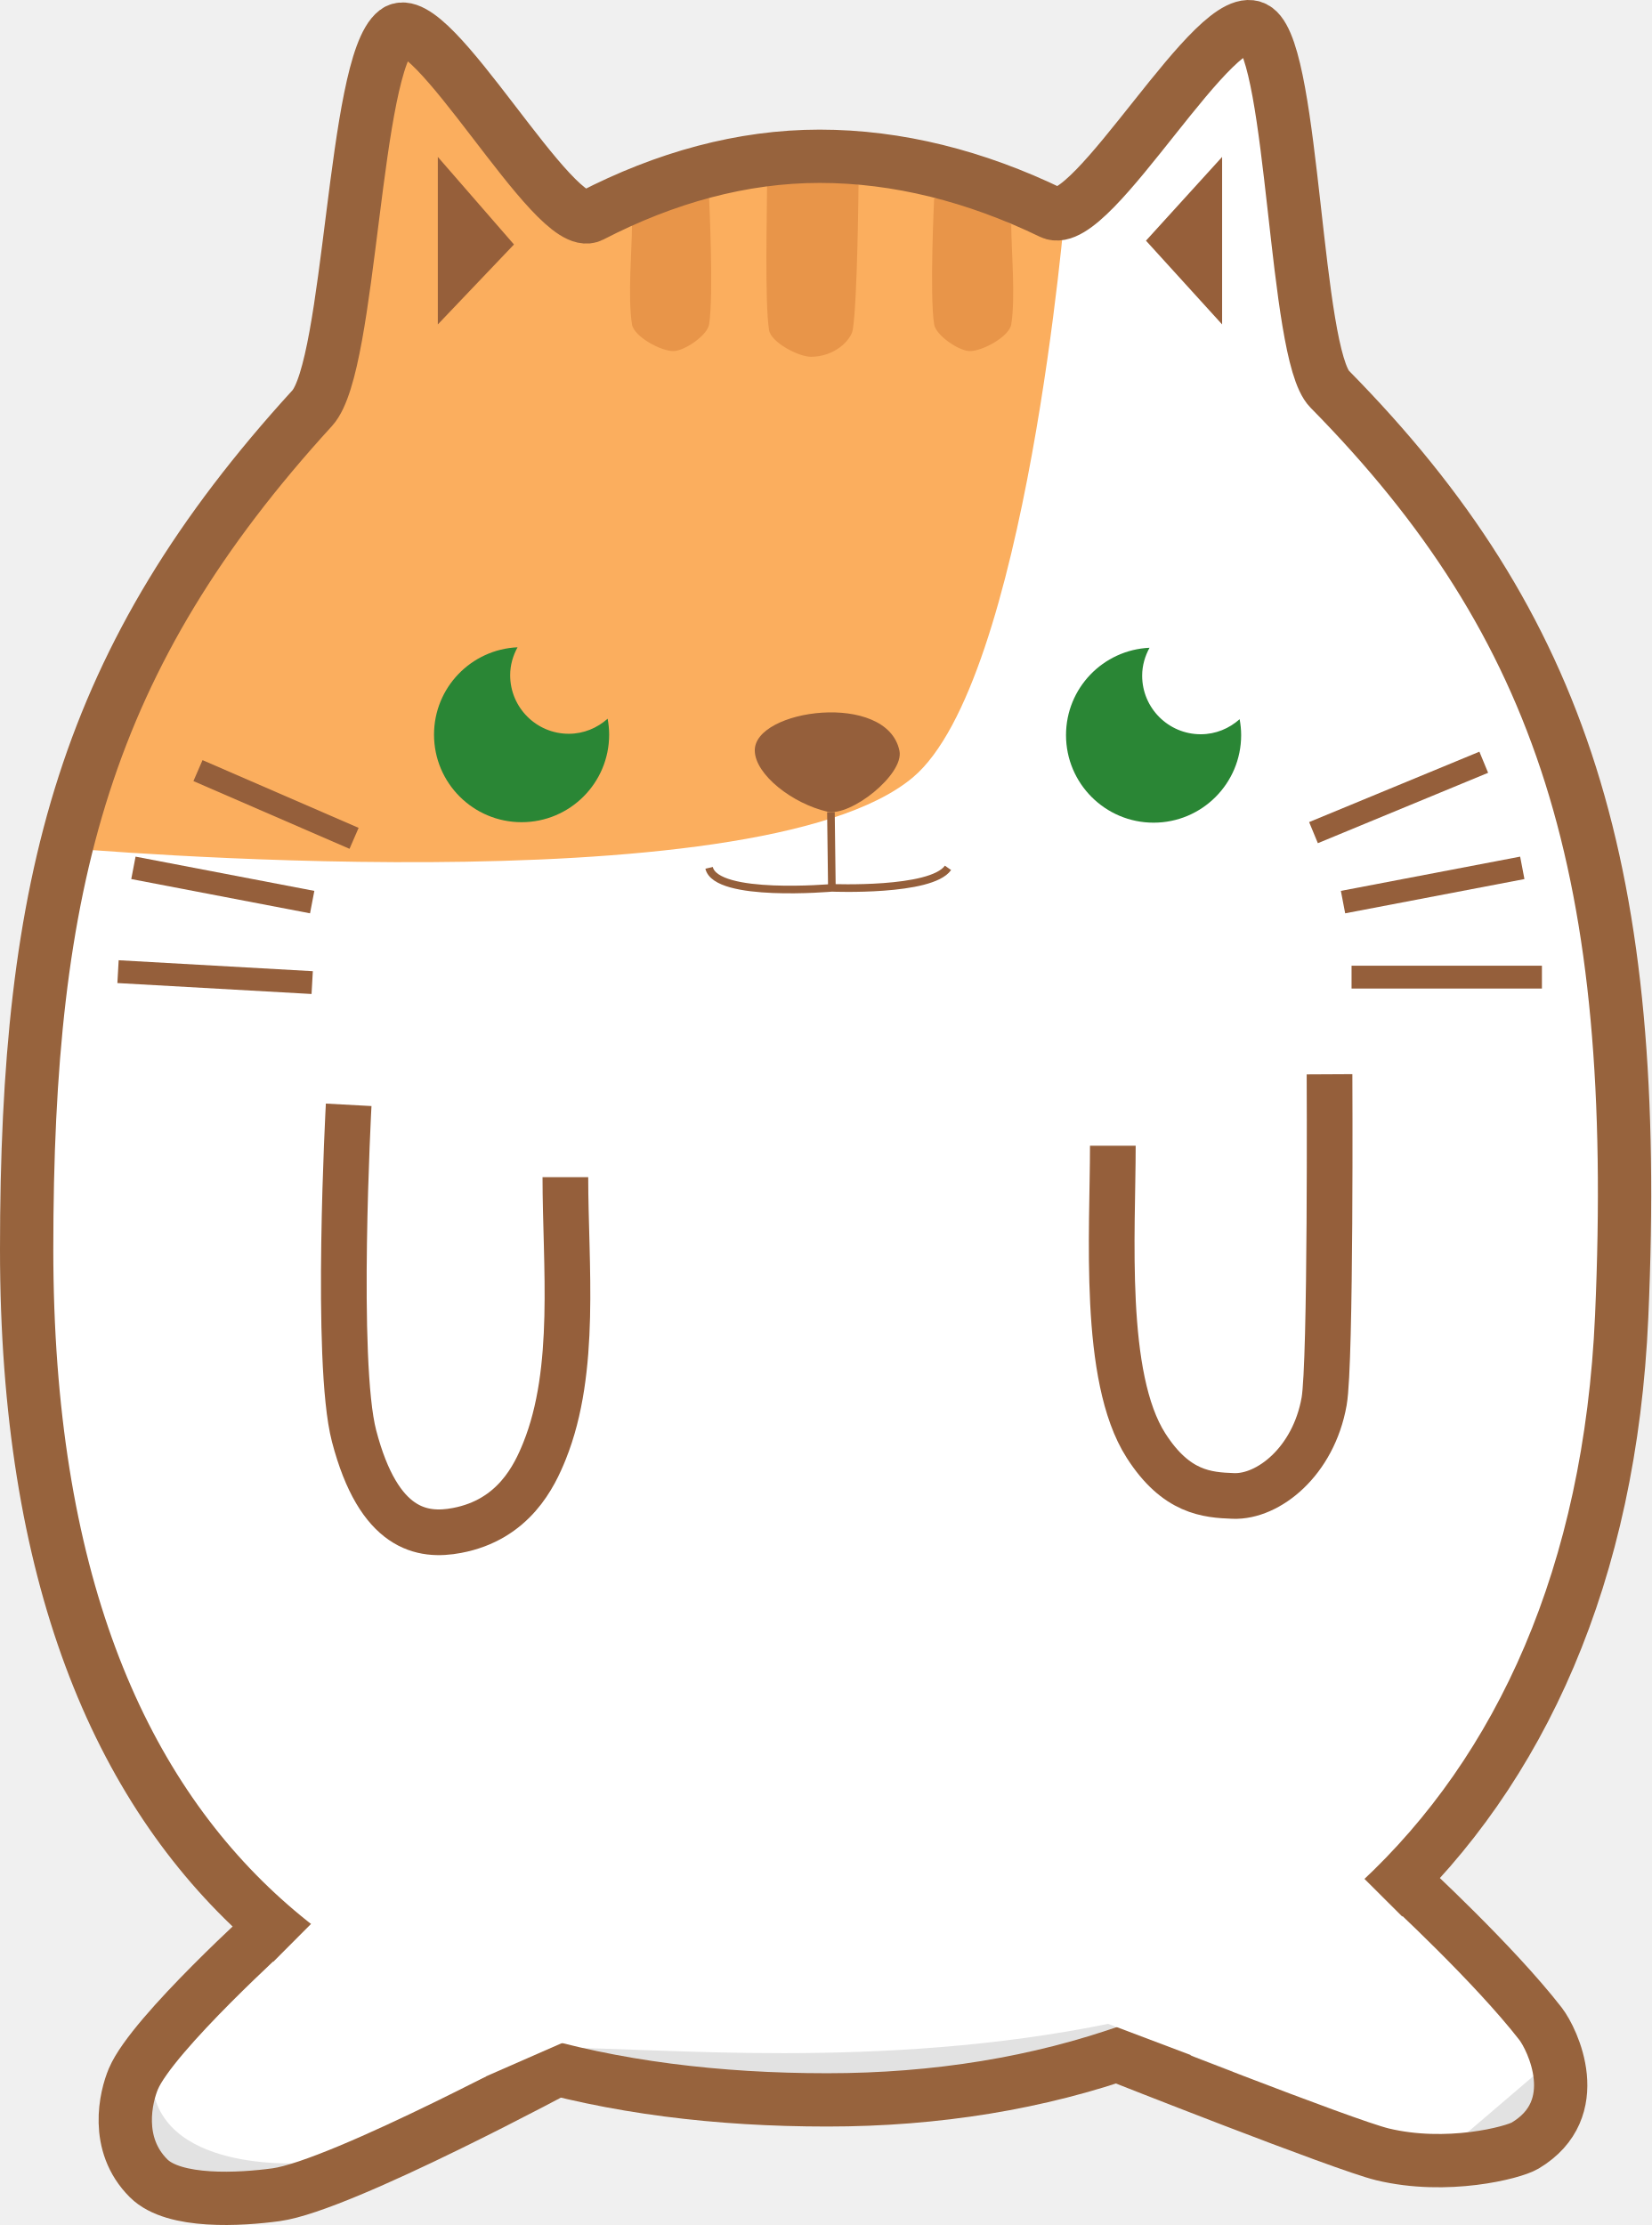
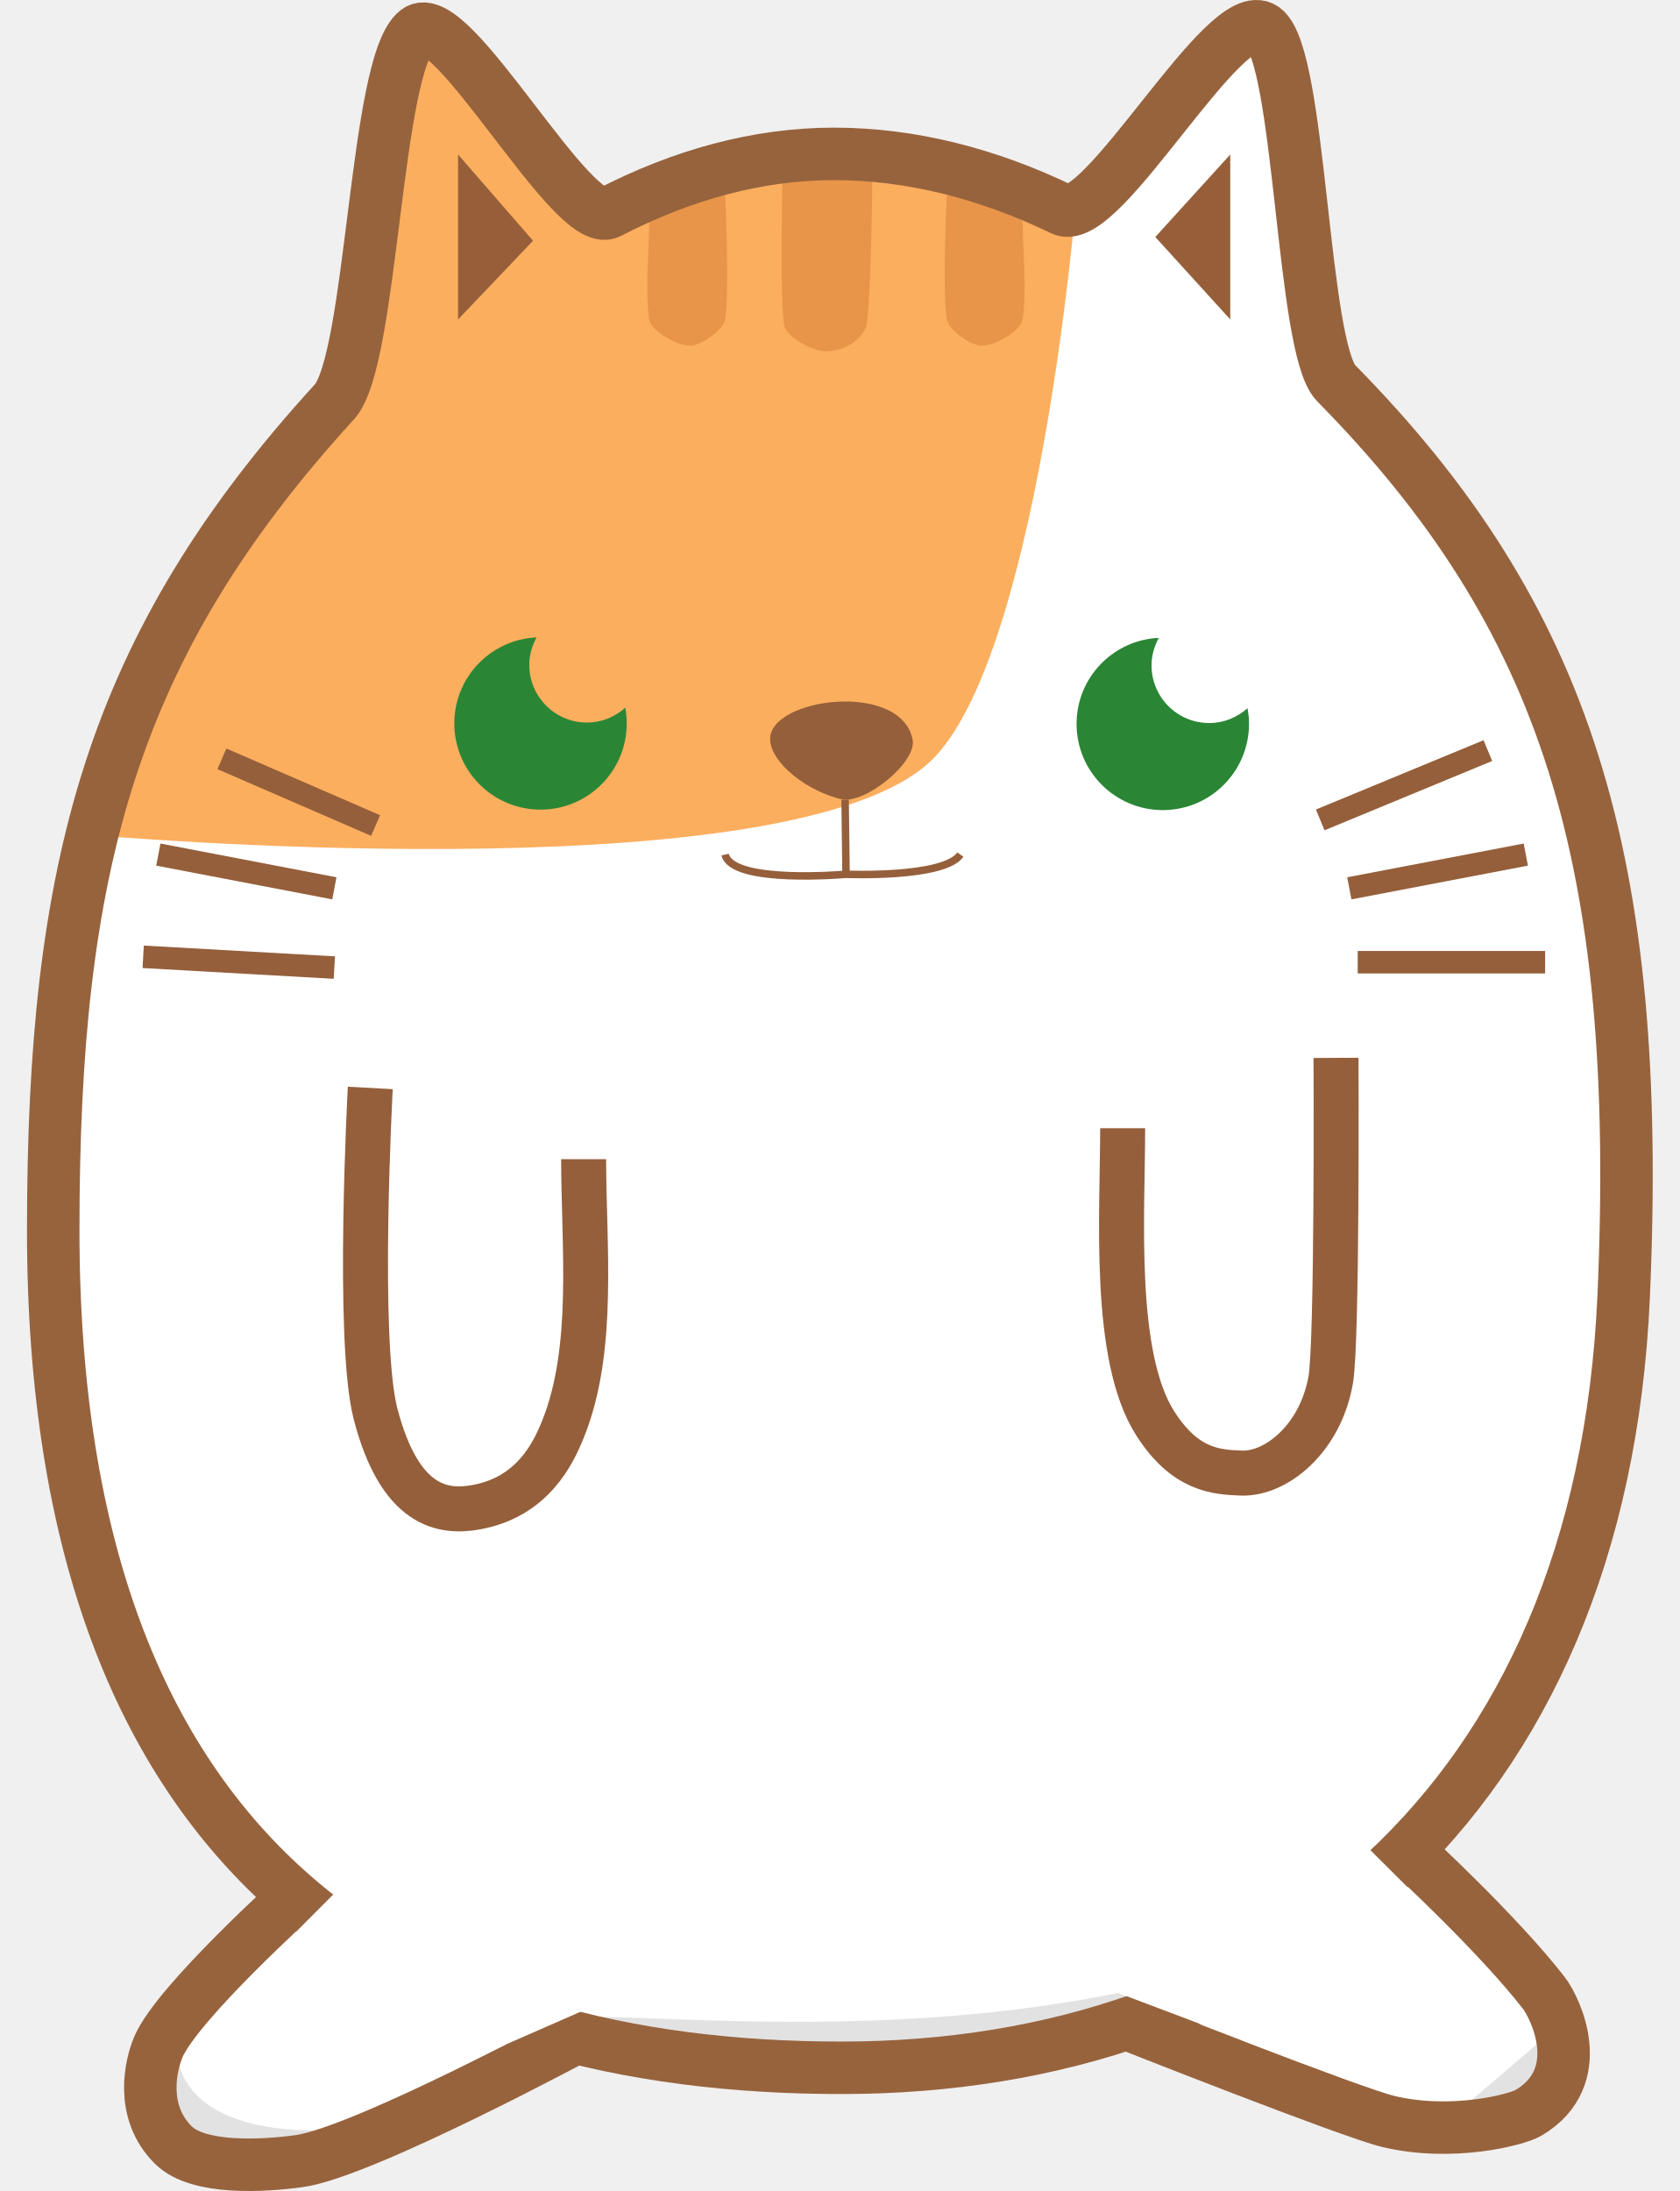
- <svg xmlns="http://www.w3.org/2000/svg" version="1.1" id="Layer_1" x="0px" y="0px" viewBox="0 0 216.851 292.237" enable-background="new 0 0 216.851 292.237" xml:space="preserve">
+ <svg xmlns="http://www.w3.org/2000/svg" version="1.1" id="Layer_1" x="0px" y="0px" width="224.867px" height="293.305px" viewBox="0 0 216.851 292.237" enable-background="new 0 0 216.851 292.237" xml:space="preserve">
  <polygon fill="#FFFFFF" points="36.165,255.828 18.273,273.78 28.915,291.53 69.415,273.78 " />
  <path fill="#E2E2E2" d="M202.316,265.806c-2.75,1.643,1.352,15.305-24.692,14.3c0,0,9.405,2.765,16.854,2.118  C206.001,281.224,204.726,264.367,202.316,265.806z" />
  <polygon fill="#FFFFFF" points="181,245.61 159.735,275.034 186.834,285.11 204.966,269.61 " />
  <path fill="#FFFFFF" d="M5.543,183.106c3.945,57.104,46.364,93.156,103.602,93.156c57.238,0,95.518-35.688,101.129-92.652  c8.226-83.496-8.068-104.009-38.728-135.139c-4.587-4.657-1.097-42.523-6.04-46.191c-5.07-3.763-21.583,26.7-26.919,24.12  c-9.906-4.79-20.172-7.416-30.441-7.416c-10.166,0-20.273,2.794-29.996,7.822c-4.835,2.5-21.041-27.773-25.644-24.238  c-5.611,4.311,0.447,42.664-4.688,48.286C17.943,83.562,0.5,110.11,5.543,183.106z" />
  <path fill="#FBAE5E" d="M139.946,26.734c0,0-5.129,62.843-20.066,75.379c-20.649,17.33-111.434,9.246-111.434,9.246l14.843-34.692  L41,53.61l7.946-49.975l29.934,24.389l29.266-9.041L139.946,26.734z" />
  <path fill="#E89549" d="M93.125,26.027c0,0,0.618,12.75,0,16.583c-0.231,1.432-3.176,3.441-4.625,3.5  c-1.628,0.066-5.244-1.891-5.5-3.5c-0.584-3.666,0-9.812,0-13.083c0,0,1.083-1,4.667-2.25  C91.465,25.952,93.125,26.027,93.125,26.027z" />
  <path fill="#E89549" d="M122.683,26.027c0,0-0.618,12.75,0,16.583c0.23,1.432,3.176,3.441,4.625,3.5  c1.628,0.066,5.243-1.891,5.499-3.5c0.584-3.666,0-9.812,0-13.083c0,0-1.083-1-4.667-2.25  C124.342,25.952,122.683,26.027,122.683,26.027z" />
  <path fill="#E89549" d="M112.75,24.277c0,0-0.133,15.167-0.75,19c-0.231,1.432-2.416,3.585-5.5,3.583  c-1.63-0.001-5.244-1.891-5.5-3.5c-0.584-3.666-0.26-15.812-0.26-19.083c0,0,2.673-0.551,5.96-0.583  C111.417,23.648,112.75,24.277,112.75,24.277z" />
  <path fill="#E2E2E2" d="M146,265.723c-30.475,6.294-60.125,3.137-72.474,3.26c0,0,29.154,6.694,36.619,6.279  C129.132,274.208,153.003,264.277,146,265.723z" />
  <path fill="#E2E2E2" d="M20.003,274.02c1.593,11.693,20.497,10.055,20.497,10.055s-15.404,7.82-20.645,2.487  C16.377,283.022,19.669,271.568,20.003,274.02z" />
  <path fill="none" stroke="#97633D" stroke-width="7" stroke-miterlimit="10" d="M3.5,164.11c0,85.5,47.901,111.694,105.14,111.694  c57.238,0,101.36-35.194,104.334-102.887c2.566-58.399-7.689-90.678-38.35-121.808c-4.587-4.657-4.681-43.62-9.624-47.288  c-5.07-3.763-21.583,26.7-26.919,24.12c-9.906-4.79-20.172-7.416-30.441-7.416c-10.166,0-20.273,2.794-29.996,7.822  C72.81,30.848,56.603,0.575,52,4.11c-5.611,4.311-5.866,43.878-11,49.5C11.125,86.318,3.5,115.741,3.5,164.11z" />
  <polygon fill="#965F3A" points="57.5,20.61 67.5,32.11 57.5,42.61 " />
  <g id="Layer_2">
    <polygon fill="#965F3A" points="160.5,42.61 160.5,20.61 150.5,31.61  " />
  </g>
  <line fill="none" stroke="#955F3B" stroke-width="3" stroke-miterlimit="10" x1="46.5" y1="110.11" x2="26" y2="101.214" />
  <line fill="none" stroke="#955F3B" stroke-width="3" stroke-miterlimit="10" x1="41" y1="129.056" x2="15.5" y2="127.619" />
  <line fill="none" stroke="#955F3B" stroke-width="3" stroke-miterlimit="10" x1="202.5" y1="128.338" x2="177.5" y2="128.338" />
  <line fill="none" stroke="#955F3B" stroke-width="3" stroke-miterlimit="10" x1="194.861" y1="100.115" x2="172.5" y2="109.36" />
  <line fill="none" stroke="#955F3B" stroke-width="3" stroke-miterlimit="10" x1="199.922" y1="113.985" x2="176.379" y2="118.485" />
  <line fill="none" stroke="#955F3B" stroke-width="3" stroke-miterlimit="10" x1="41" y1="118.485" x2="17.521" y2="113.985" />
  <path fill="#2A8635" d="M74.693,96.376c-4.249,0-7.693-3.444-7.693-7.693c0-1.335,0.371-2.572,0.969-3.667  C61.866,85.295,57,90.317,57,96.489c0,6.352,5.148,11.5,11.5,11.5c6.352,0,11.5-5.148,11.5-11.5c0-0.716-0.074-1.413-0.199-2.092  C78.439,95.614,76.663,96.376,74.693,96.376z" />
  <path fill="none" stroke="#955F3B" stroke-width="6" stroke-miterlimit="10" d="M45.791,145.11c0,0-1.831,33.781,0.709,43.5  c3.25,12.438,8.995,13.253,13.5,12.407c7.5-1.407,10.207-7.201,11.5-10.407c4.314-10.698,2.75-24.465,2.75-36" />
  <path fill="none" stroke="#955F3B" stroke-width="6" stroke-miterlimit="10" d="M174.606,141.098c0,0,0.194,37.852-0.708,42.961  c-1.398,7.912-7.34,12.595-11.92,12.424c-3.455-0.128-7.521-0.43-11.478-6.623c-5.75-9-4.352-27.987-4.352-39.379" />
  <path fill="#955F3B" d="M99.125,98.61c-0.123-5.5,17.375-7.851,19,0c0.639,3.087-6.413,8.704-9.485,7.992  C104.082,105.546,99.195,101.762,99.125,98.61z" />
  <path fill="none" stroke="#955F3B" stroke-miterlimit="10" d="M124.5,113.985c-2.225,3.166-15.25,2.625-15.25,2.625  s-15.2,1.354-16.125-2.625" />
  <line fill="none" stroke="#955F3B" stroke-miterlimit="10" x1="109.125" y1="106.664" x2="109.25" y2="116.61" />
  <path fill="#2A8635" d="M157.693,96.439c-4.249,0-7.693-3.444-7.693-7.693c0-1.335,0.371-2.572,0.969-3.667  C144.866,85.358,140,90.38,140,96.552c0,6.352,5.148,11.5,11.5,11.5c6.352,0,11.5-5.148,11.5-11.5c0-0.716-0.074-1.413-0.199-2.092  C161.439,95.677,159.663,96.439,157.693,96.439z" />
  <path fill="none" stroke="#97633D" stroke-width="7" stroke-miterlimit="10" d="M36.194,252.569c0,0-16.177,14.565-18.673,20.468  c-0.993,2.349-2.521,8.573,2,13.073c3.34,3.324,12.059,2.786,16.729,2.152C44.886,287.09,74.5,271.1,74.5,271.1" />
  <path fill="none" stroke="#97633D" stroke-width="7" stroke-miterlimit="10" d="M184.622,247.265c0,0,11.568,10.651,17.694,18.541  c1.563,2.014,6.03,11.194-2.021,16c-1.585,0.946-10.295,3.183-18.729,1.152c-5.08-1.223-35.25-13.162-35.25-13.162" />
  <polygon fill="#FFFFFF" points="45.153,248.373 27.261,266.325 37.903,284.075 78.403,266.325 " />
  <polygon fill="#FFFFFF" points="170.5,238.11 184.375,251.942 174.624,276.803 133.066,261.11 " />
</svg>
